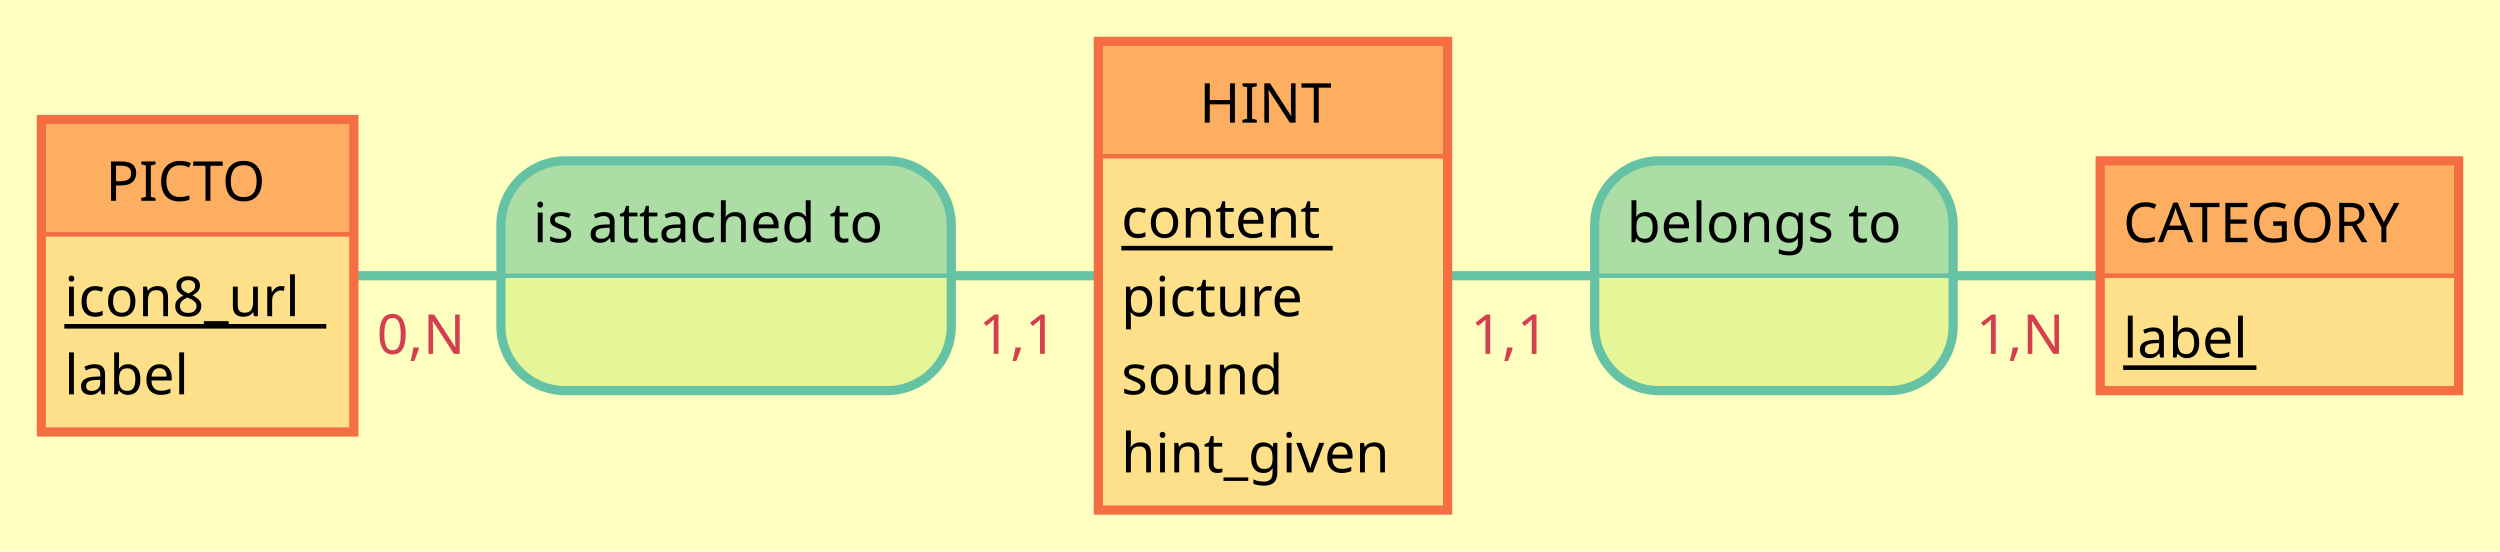
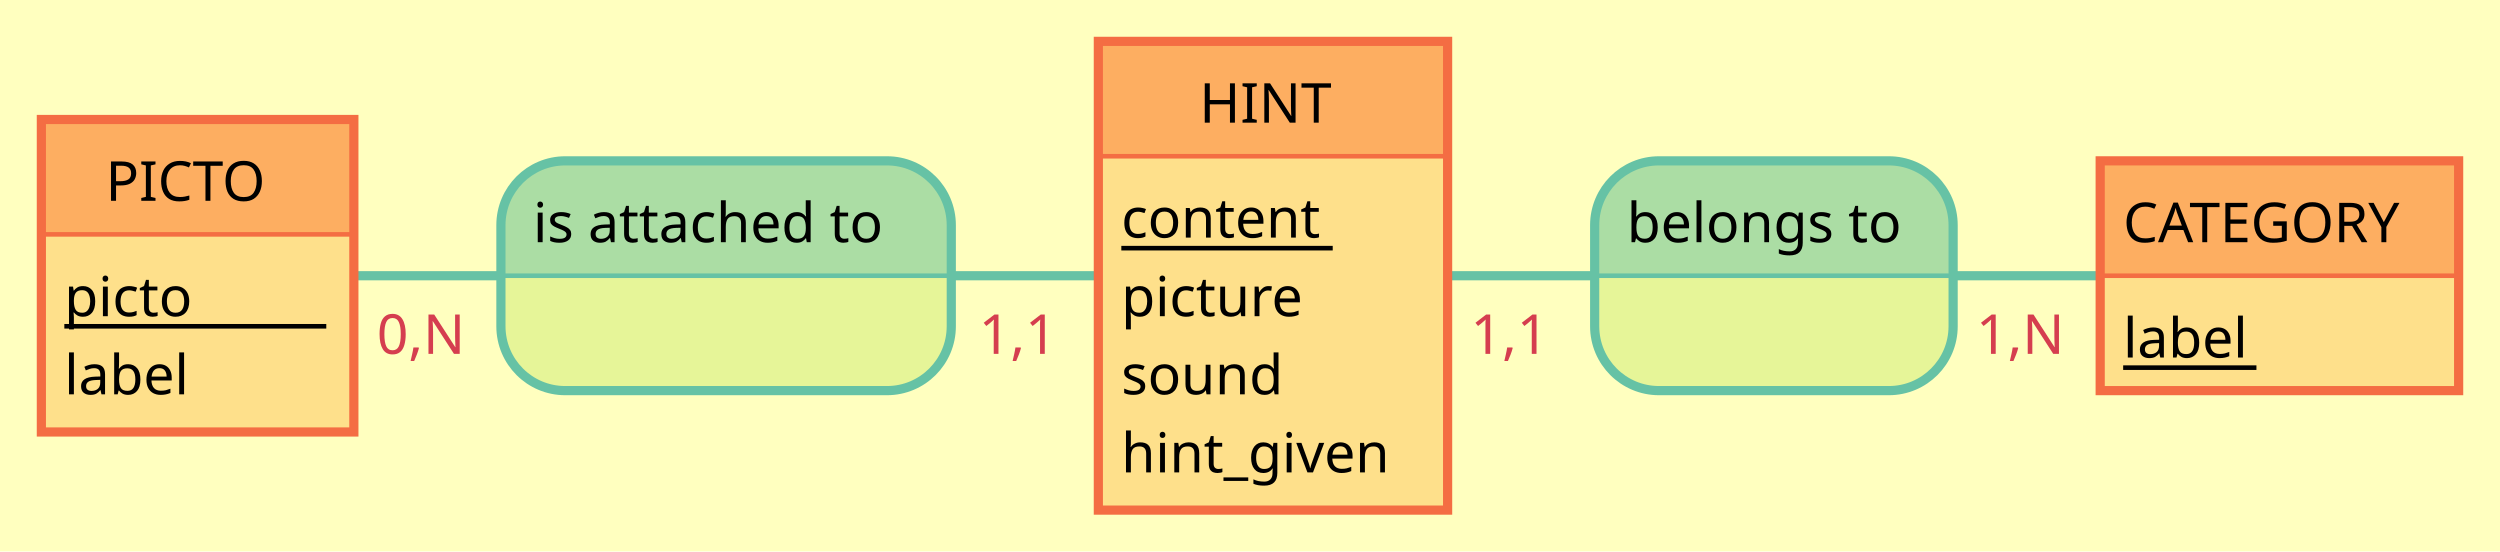
<svg xmlns="http://www.w3.org/2000/svg" width="544" height="120" view_box="0 0 544 120">\n\n<rect id="frame" x="0" y="0" width="544" height="120" fill="#ffffbf" stroke="none" stroke-width="0" />
  <line x1="277" y1="60" x2="158" y2="60" stroke="#66c2a5" stroke-width="2" />
  <text x="213" y="77.0" fill="#d53e4f" font-family="Verdana" font-size="12">1,1</text>
  <line x1="43" y1="60" x2="158" y2="60" stroke="#66c2a5" stroke-width="2" />
  <text x="82" y="77.0" fill="#d53e4f" font-family="Verdana" font-size="12">0,N</text>
  <g id="association-is attached to">
    <path d="M 193 35 a 14 14 90 0 1 14 14 V 60 h -98 V 49 a 14 14 90 0 1 14 -14" fill="#abdda4" stroke="#abdda4" stroke-width="0" />
    <path d="M 207 60.0 v 11 a 14 14 90 0 1 -14 14 H 123 a 14 14 90 0 1 -14 -14 V 60.0 H 98" fill="#e6f598" stroke="#e6f598" stroke-width="0" />
    <rect x="109" y="35" width="98" height="50" fill="none" rx="14" stroke="#66c2a5" stroke-width="2" />
    <line x1="109" y1="60" x2="207" y2="60" stroke="#66c2a5" stroke-width="1" />
    <text x="116" y="52.7" fill="#000000" font-family="Verdana" font-size="12">is attached to</text>
  </g>
  <line x1="277" y1="60" x2="386" y2="60" stroke="#66c2a5" stroke-width="2" />
  <text x="320" y="77.0" fill="#d53e4f" font-family="Verdana" font-size="12">1,1</text>
  <line x1="496" y1="60" x2="386" y2="60" stroke="#66c2a5" stroke-width="2" />
  <text x="430" y="77.0" fill="#d53e4f" font-family="Verdana" font-size="12">1,N</text>
  <g id="association-belongs to">
    <path d="M 411 35 a 14 14 90 0 1 14 14 V 60 h -78 V 49 a 14 14 90 0 1 14 -14" fill="#abdda4" stroke="#abdda4" stroke-width="0" />
    <path d="M 425 60.0 v 11 a 14 14 90 0 1 -14 14 H 361 a 14 14 90 0 1 -14 -14 V 60.0 H 78" fill="#e6f598" stroke="#e6f598" stroke-width="0" />
    <rect x="347" y="35" width="78" height="50" fill="none" rx="14" stroke="#66c2a5" stroke-width="2" />
    <line x1="347" y1="60" x2="425" y2="60" stroke="#66c2a5" stroke-width="1" />
    <text x="354" y="52.7" fill="#000000" font-family="Verdana" font-size="12">belongs to</text>
  </g>
  <g id="entity-CATEGORY">
    <g id="frame-CATEGORY">
      <rect x="457" y="35" width="78" height="25" fill="#fdae61" stroke="#fdae61" stroke-width="0" />
      <rect x="457" y="60.0" width="78" height="25" fill="#fee08b" stroke="#fee08b" stroke-width="0" />
      <rect x="457" y="35" width="78" height="50" fill="none" stroke="#f46d43" stroke-width="2" />
      <line x1="457" y1="60" x2="535" y2="60" stroke="#f46d43" stroke-width="1" />
    </g>
    <text x="462" y="52.7" fill="#000000" font-family="Verdana" font-size="12">CATEGORY</text>
    <text x="462" y="77.8" fill="#000000" font-family="Verdana" font-size="12">label</text>
    <line x1="462" y1="80" x2="491" y2="80" stroke="#000000" stroke-width="1" />
  </g>
  <g id="entity-PICTO">
    <g id="frame-PICTO">
      <rect x="9" y="26" width="68" height="25" fill="#fdae61" stroke="#fdae61" stroke-width="0" />
      <rect x="9" y="51.0" width="68" height="43" fill="#fee08b" stroke="#fee08b" stroke-width="0" />
      <rect x="9" y="26" width="68" height="68" fill="none" stroke="#f46d43" stroke-width="2" />
      <line x1="9" y1="51" x2="77" y2="51" stroke="#f46d43" stroke-width="1" />
    </g>
    <text x="23" y="43.7" fill="#000000" font-family="Verdana" font-size="12">PICTO</text>
-     <text x="14" y="68.8" fill="#000000" font-family="Verdana" font-size="12">icon8_url</text>
+     <text x="14" y="68.8" fill="#000000" font-family="Verdana" font-size="12">picto</text>
    <line x1="14" y1="71" x2="71" y2="71" stroke="#000000" stroke-width="1" />
    <text x="14" y="85.8" fill="#000000" font-family="Verdana" font-size="12">label</text>
  </g>
  <g id="entity-HINT">
    <g id="frame-HINT">
      <rect x="239" y="9" width="76" height="25" fill="#fdae61" stroke="#fdae61" stroke-width="0" />
      <rect x="239" y="34.0" width="76" height="77" fill="#fee08b" stroke="#fee08b" stroke-width="0" />
      <rect x="239" y="9" width="76" height="102" fill="none" stroke="#f46d43" stroke-width="2" />
      <line x1="239" y1="34" x2="315" y2="34" stroke="#f46d43" stroke-width="1" />
    </g>
    <text x="261" y="26.7" fill="#000000" font-family="Verdana" font-size="12">HINT</text>
    <text x="244" y="51.7" fill="#000000" font-family="Verdana" font-size="12">content</text>
    <line x1="244" y1="54" x2="290" y2="54" stroke="#000000" stroke-width="1" />
    <text x="244" y="68.8" fill="#000000" font-family="Verdana" font-size="12">picture</text>
    <text x="244" y="85.8" fill="#000000" font-family="Verdana" font-size="12">sound</text>
    <text x="244" y="102.8" fill="#000000" font-family="Verdana" font-size="12">hint_given</text>
  </g>
</svg>
